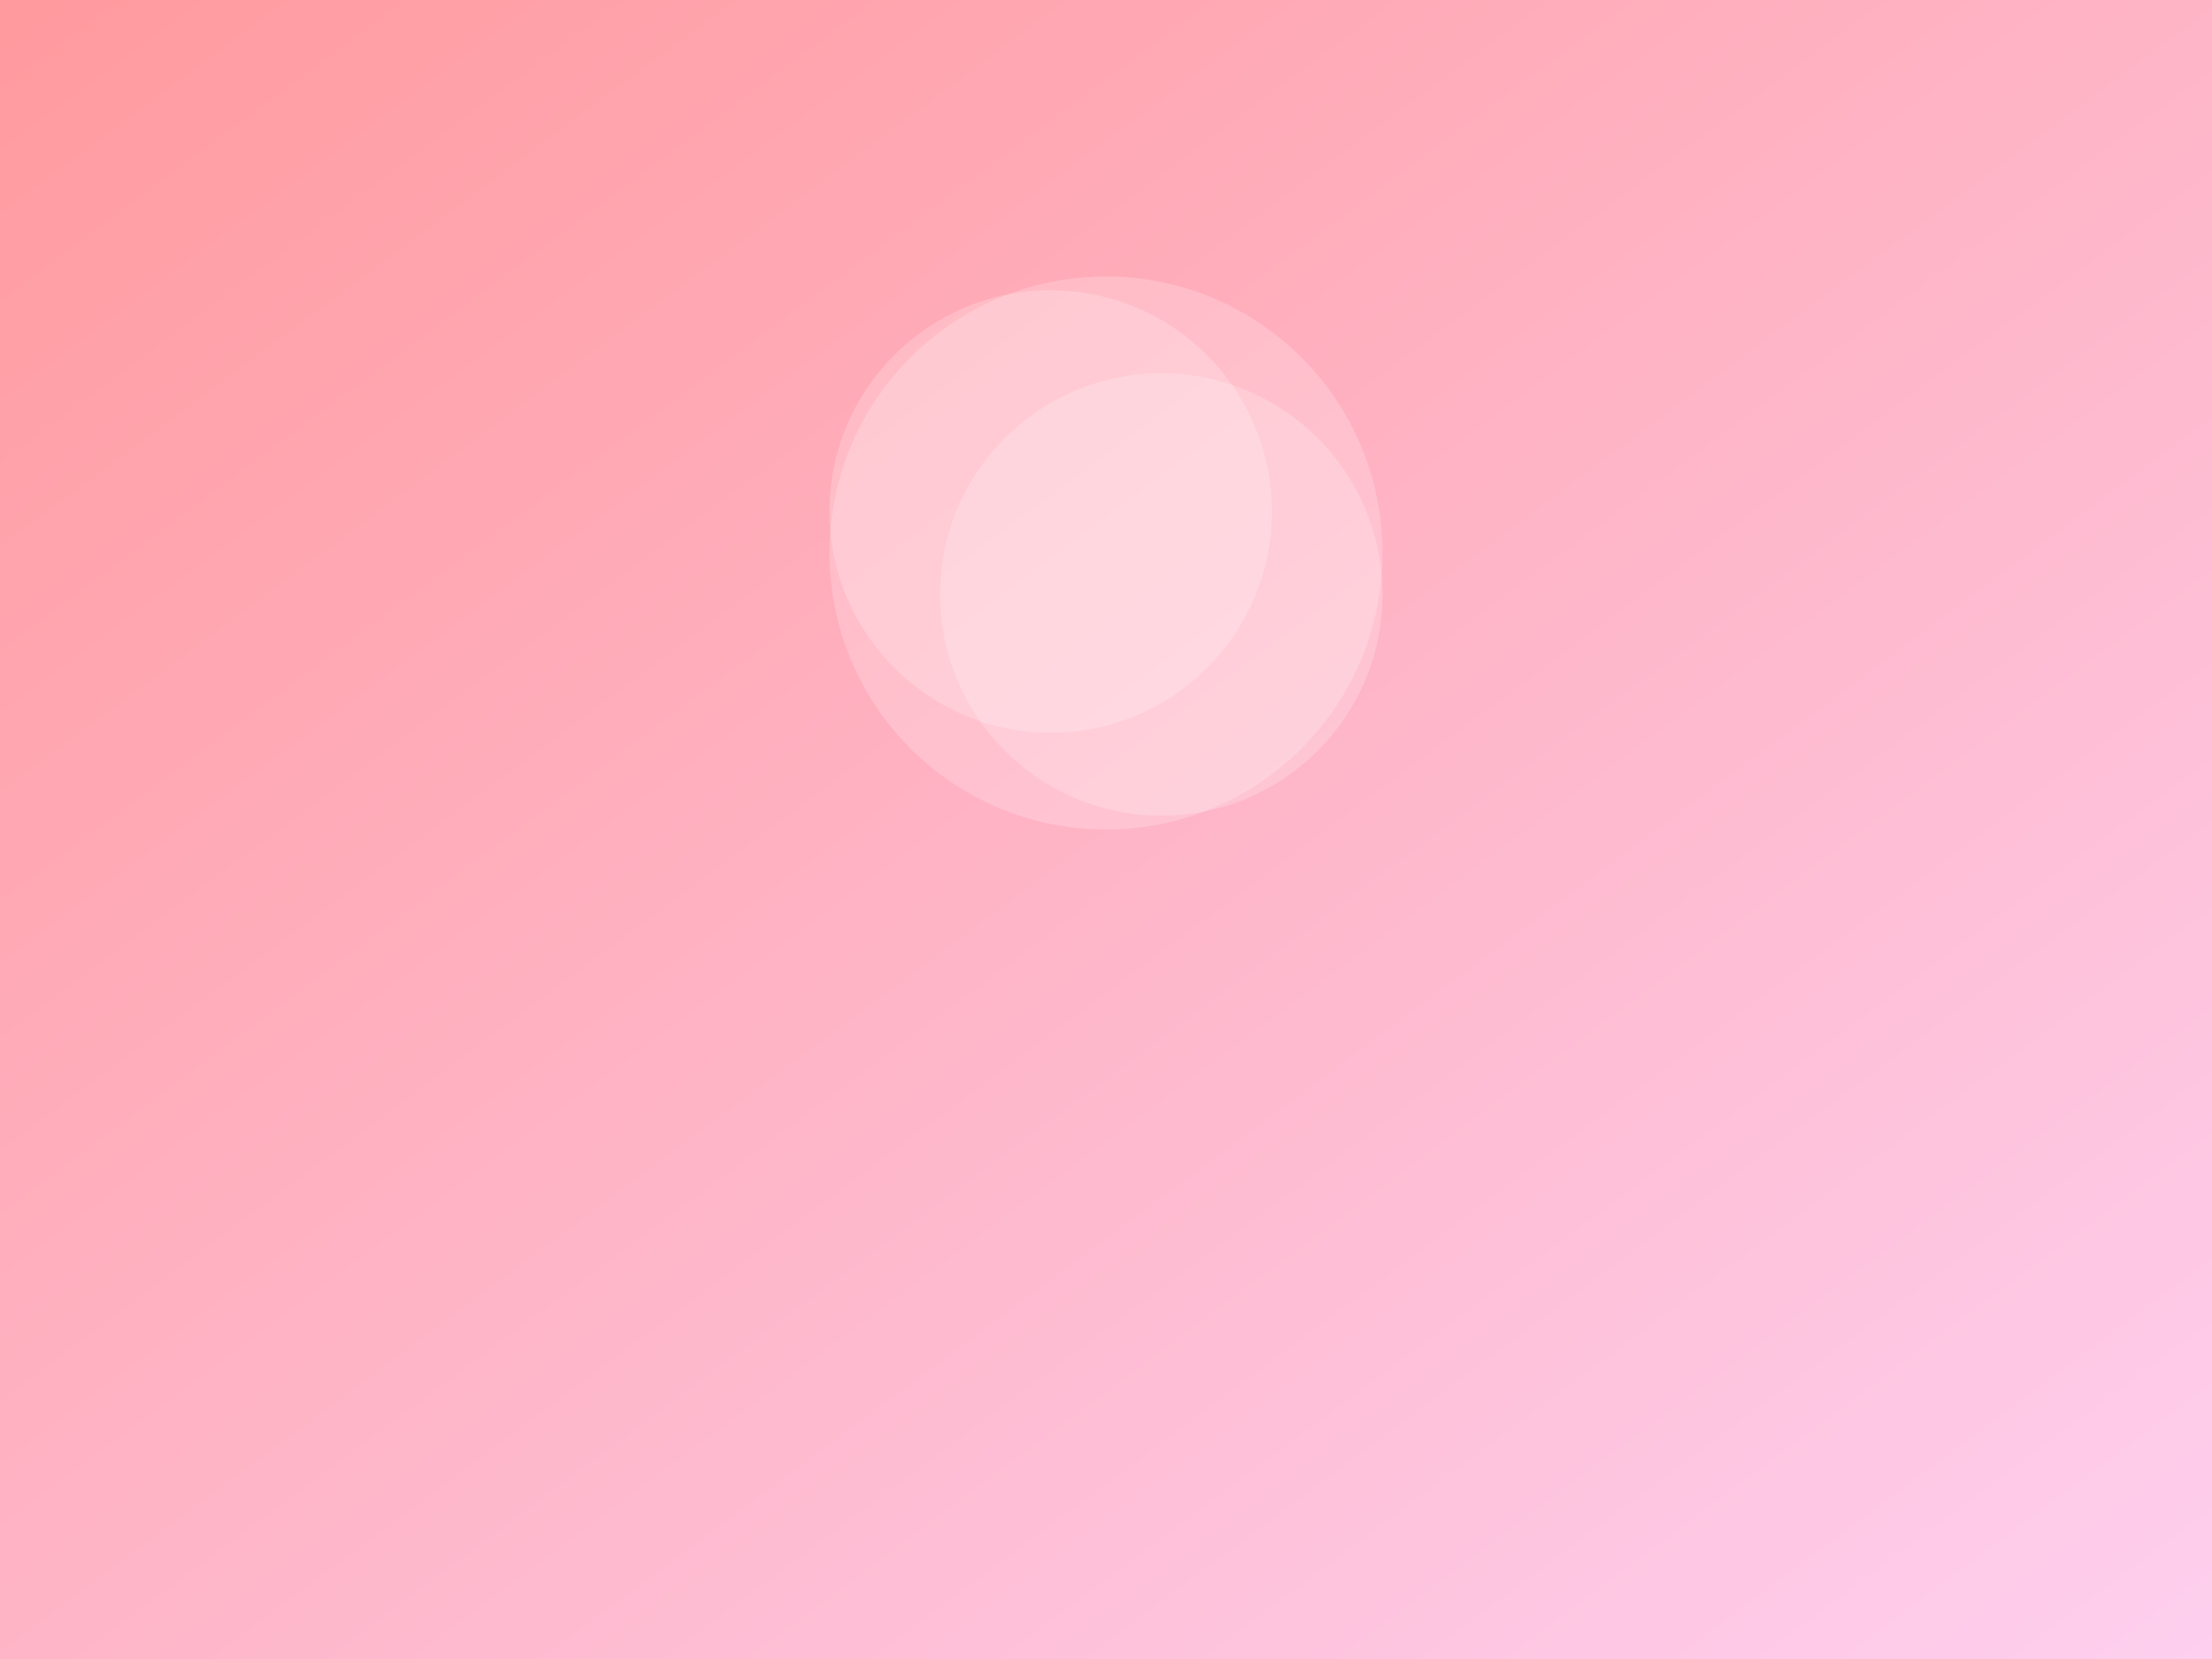
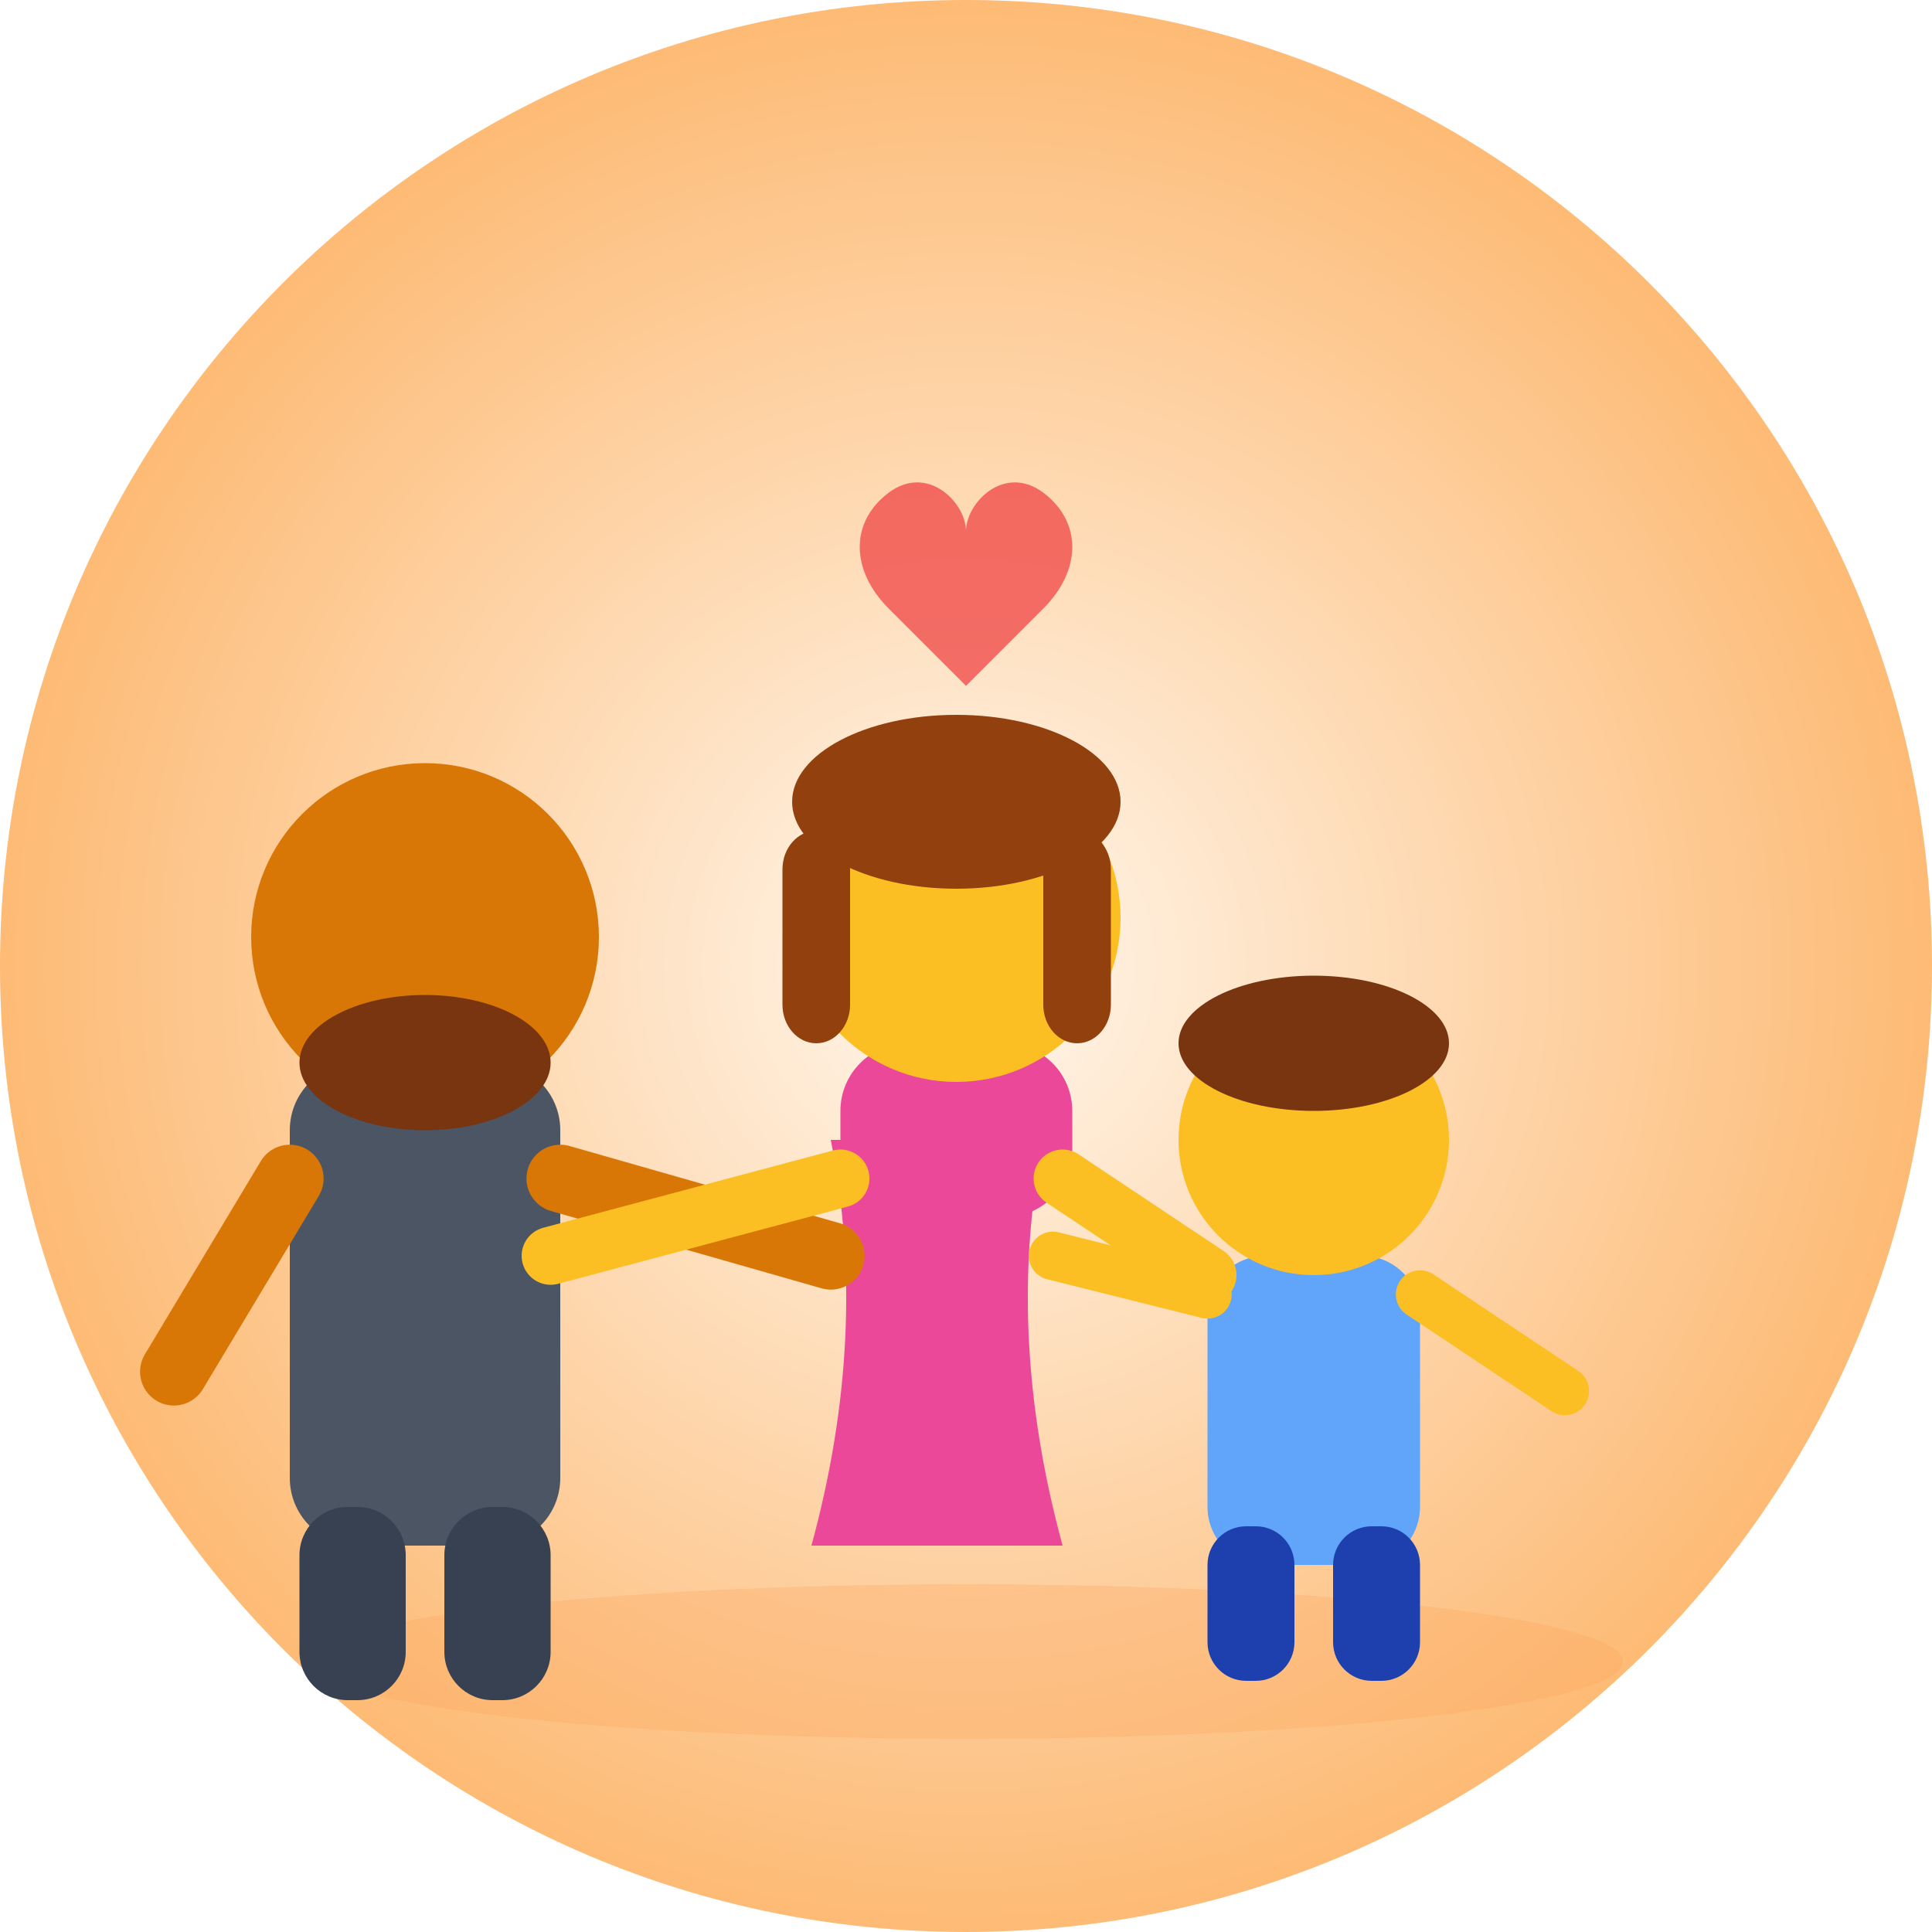
- <svg xmlns="http://www.w3.org/2000/svg" width="400" height="300" viewBox="0 0 400 300" preserveAspectRatio="xMidYMid slice">
+ <svg xmlns="http://www.w3.org/2000/svg" width="200" height="200" viewBox="0 0 200 200">
  <defs>
-     <linearGradient id="grad-family" x1="0%" y1="0%" x2="100%" y2="100%">
-       <stop offset="0%" style="stop-color:#ff9a9e;stop-opacity:1" />
-       <stop offset="100%" style="stop-color:#fecfef;stop-opacity:1" />
-     </linearGradient>
+     <radialGradient id="bg" cx="50%" cy="50%" r="50%">
+       <stop offset="0%" stop-color="#FFF7ED" />
+       <stop offset="100%" stop-color="#FDBA74" />
+     </radialGradient>
  </defs>
-   <rect width="100%" height="100%" fill="url(#grad-family)" />
-   <g transform="scale(0.5) translate(200, 50)">
-     <circle cx="50%" cy="50%" r="100" fill="rgba(255,255,255,0.2)" />
-     <circle cx="45%" cy="45%" r="80" fill="rgba(255,255,255,0.2)" />
-     <circle cx="55%" cy="55%" r="80" fill="rgba(255,255,255,0.2)" />
-   </g>
+   <circle cx="100" cy="100" r="100" fill="url(#bg)" />
+   <ellipse cx="100" cy="172" rx="68" ry="8" fill="#FCA35A" opacity="0.3" />
+   <rect x="30" y="110" width="28" height="50" rx="7" fill="#4B5563" />
+   <circle cx="44" cy="97" r="18" fill="#D97706" />
+   <ellipse cx="44" cy="110" rx="13" ry="7" fill="#78350F" />
+   <rect x="31" y="156" width="11" height="20" rx="5" fill="#374151" />
+   <rect x="46" y="156" width="11" height="20" rx="5" fill="#374151" />
+   <path d="M 86 118 Q 90 138 84 160 L 110 160 Q 104 138 108 118 Z" fill="#EC4899" />
+   <rect x="87" y="108" width="24" height="18" rx="7" fill="#EC4899" />
+   <circle cx="99" cy="95" r="17" fill="#FBBF24" />
+   <ellipse cx="99" cy="83" rx="17" ry="9" fill="#92400E" />
+   <rect x="81" y="86" width="7" height="22" rx="4" fill="#92400E" />
+   <rect x="108" y="86" width="7" height="22" rx="4" fill="#92400E" />
+   <rect x="125" y="130" width="22" height="32" rx="6" fill="#60A5FA" />
+   <circle cx="136" cy="118" r="14" fill="#FBBF24" />
+   <ellipse cx="136" cy="108" rx="14" ry="7" fill="#78350F" />
+   <rect x="125" y="158" width="9" height="16" rx="4" fill="#1E40AF" />
+   <rect x="138" y="158" width="9" height="16" rx="4" fill="#1E40AF" />
+   <line x1="30" y1="122" x2="18" y2="142" stroke="#D97706" stroke-width="7" stroke-linecap="round" />
+   <line x1="58" y1="122" x2="86" y2="130" stroke="#D97706" stroke-width="7" stroke-linecap="round" />
+   <line x1="87" y1="122" x2="57" y2="130" stroke="#FBBF24" stroke-width="6" stroke-linecap="round" />
+   <line x1="110" y1="122" x2="125" y2="132" stroke="#FBBF24" stroke-width="6" stroke-linecap="round" />
+   <line x1="125" y1="134" x2="109" y2="130" stroke="#FBBF24" stroke-width="5" stroke-linecap="round" />
+   <line x1="147" y1="134" x2="162" y2="144" stroke="#FBBF24" stroke-width="5" stroke-linecap="round" />
+   <path d="M 100 55 C 100 52 96 48 92 51 C 88 54 88 59 92 63 L 100 71 L 108 63 C 112 59 112 54 108 51 C 104 48 100 52 100 55 Z" fill="#EF4444" opacity="0.75" />
</svg>
